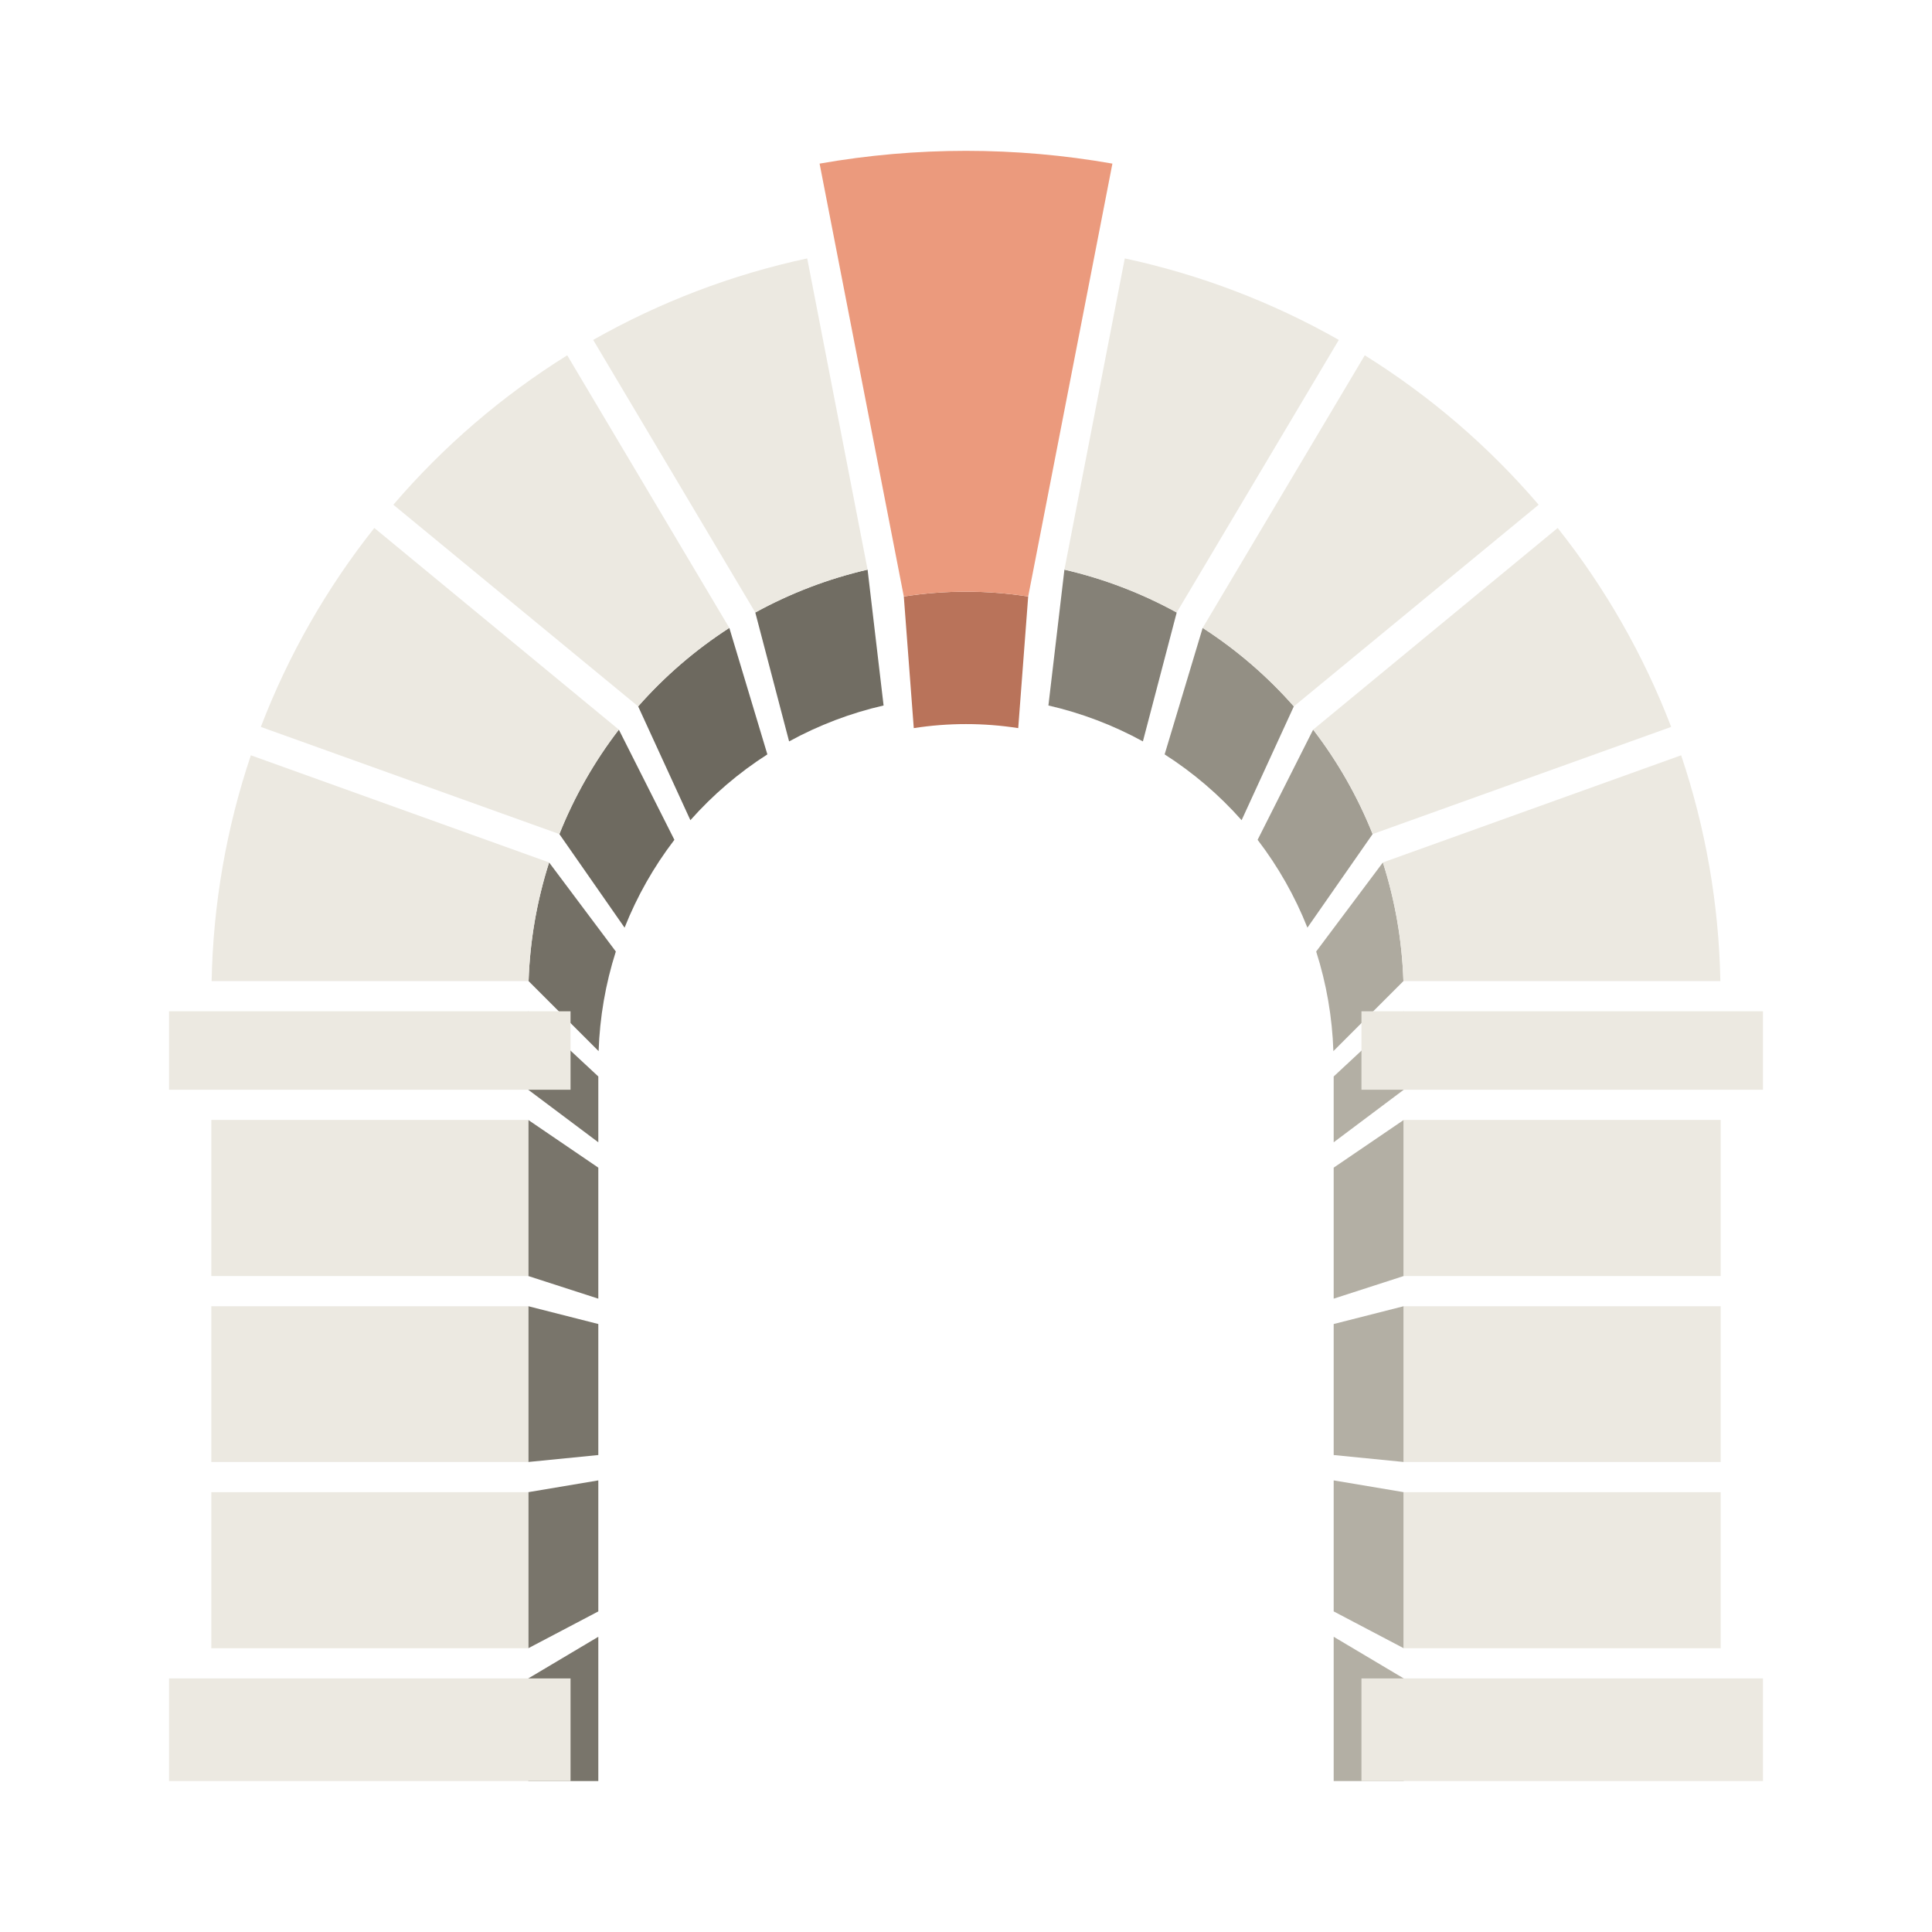
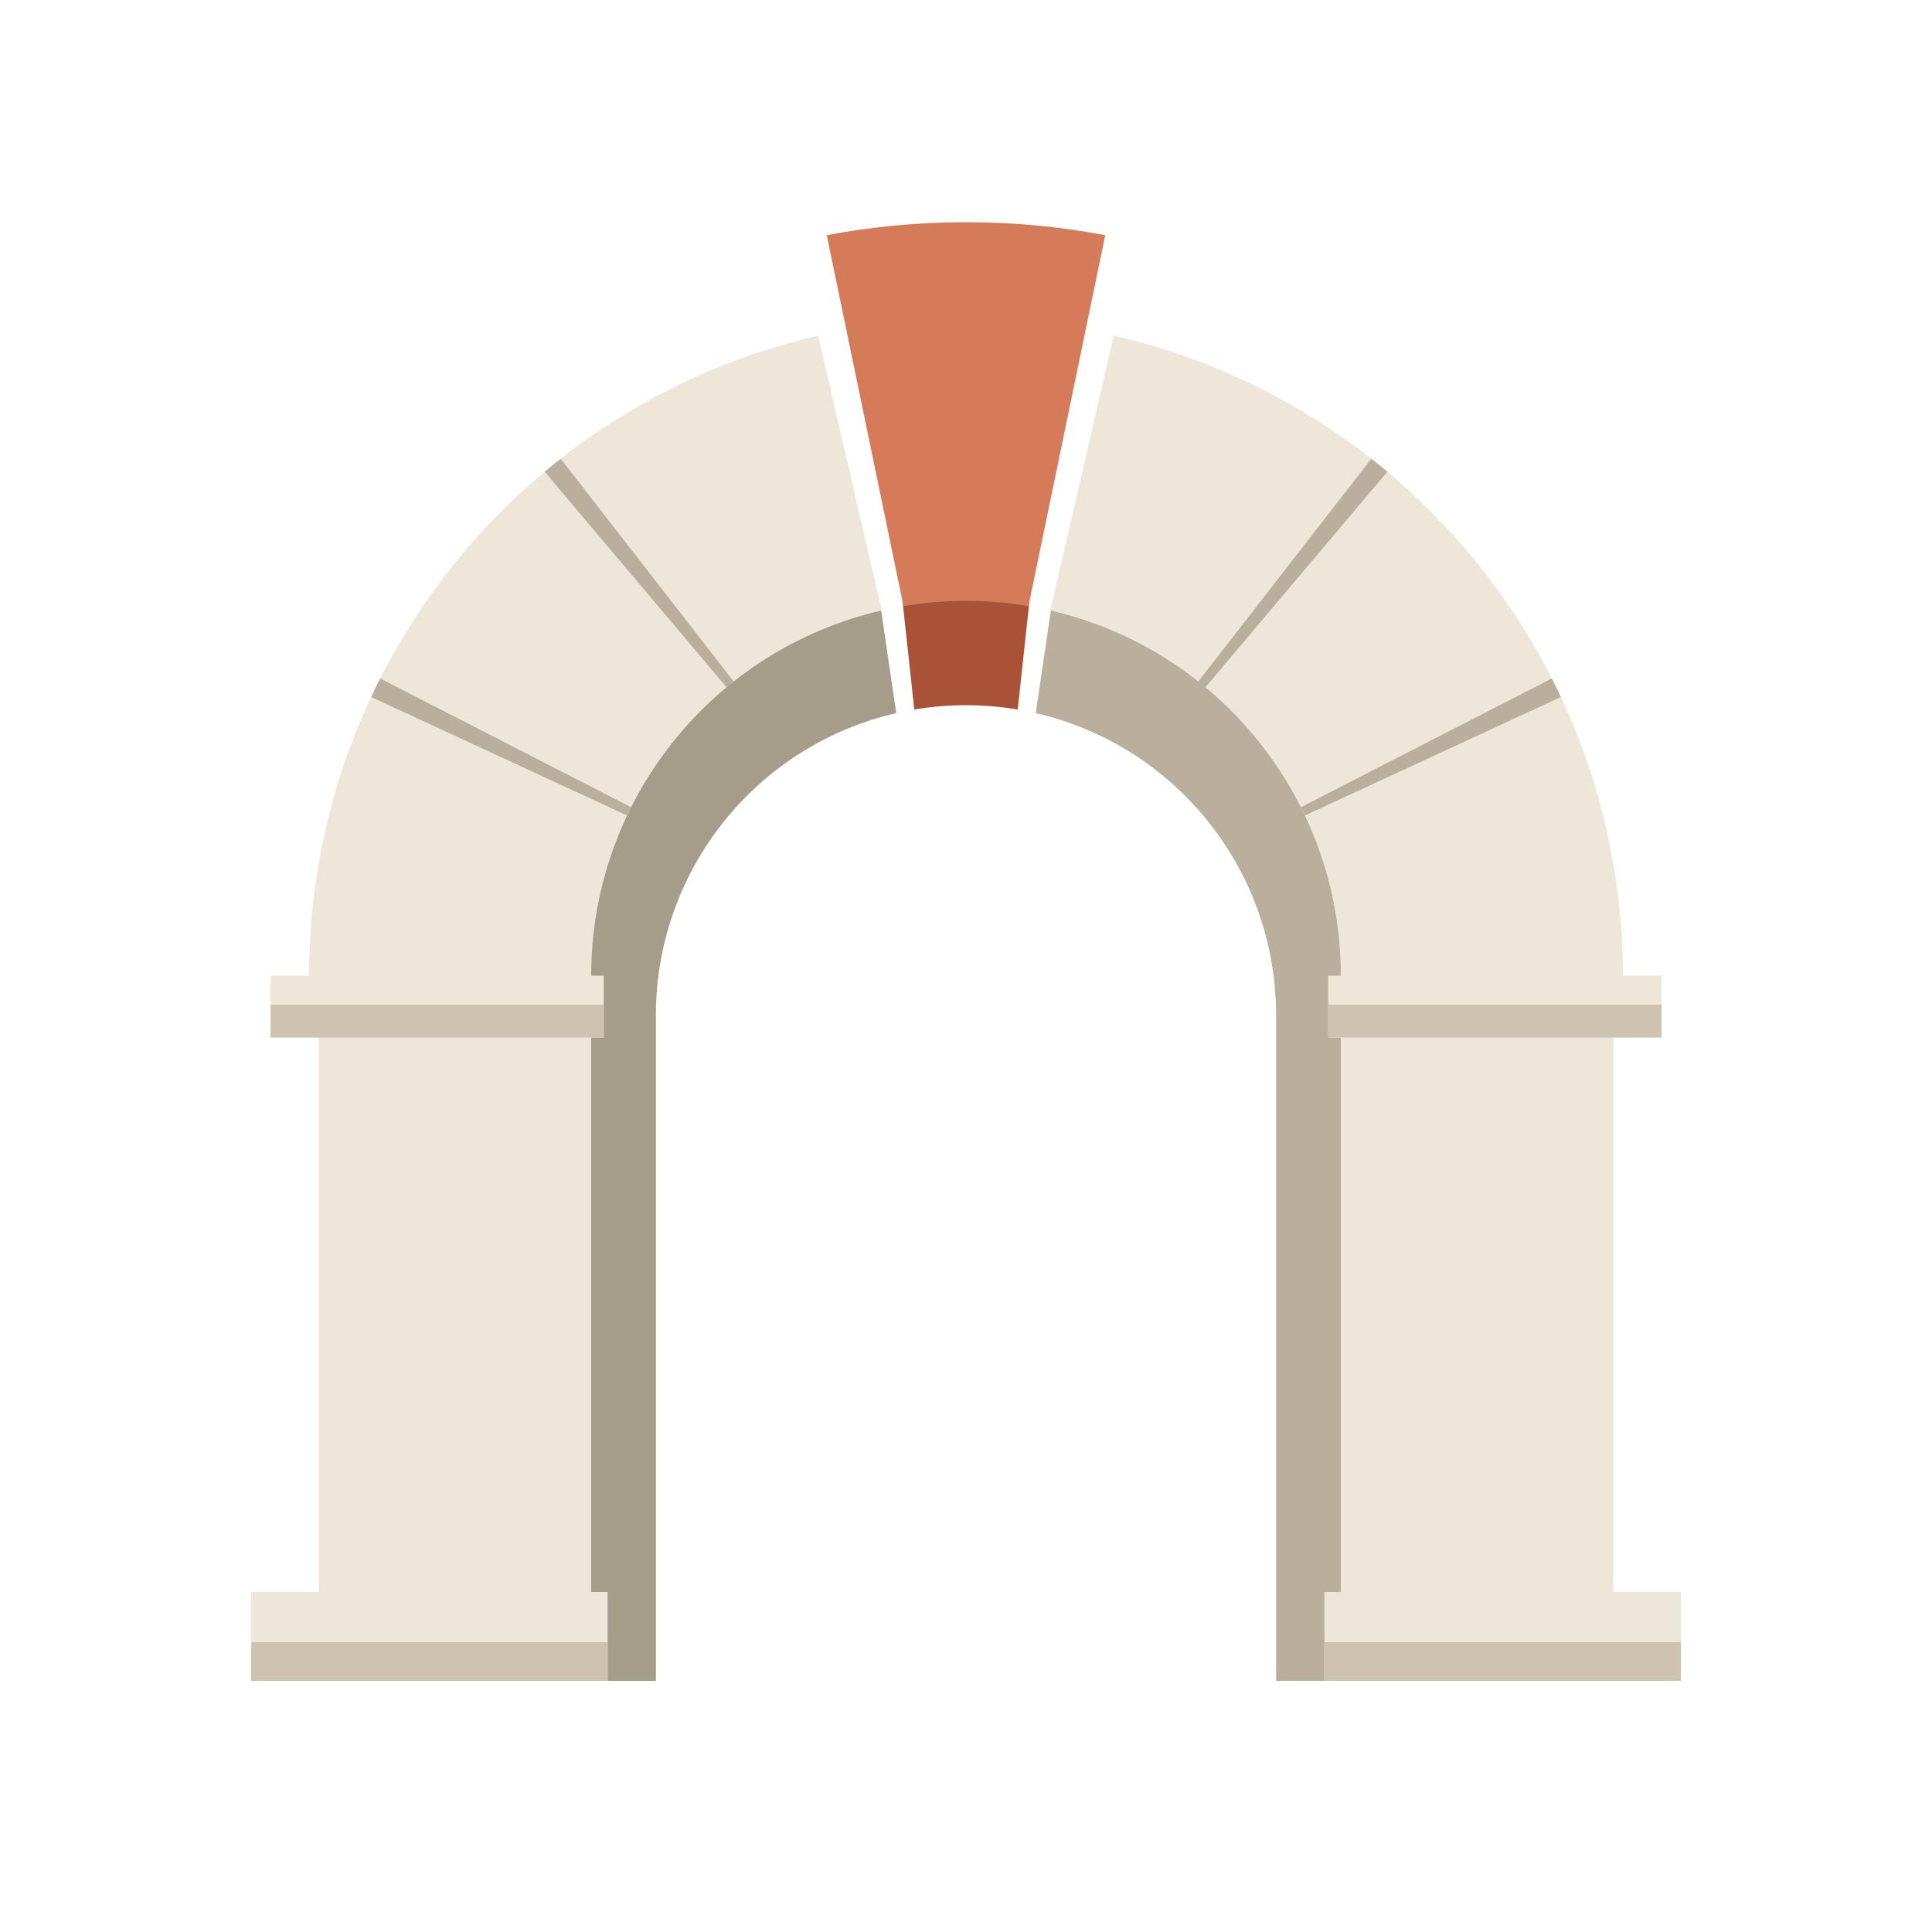
- <svg xmlns="http://www.w3.org/2000/svg" viewBox="0 0 64 64" role="img" aria-label="Atrium">
-   <path fill="#aeaa9f" d="M46.49 32.5A14.5 14.5 0 0 0 45.81 28.57L43.6 31.52A12.18 12.18 0 0 1 44.17 34.82Z" />
-   <path fill="#a19d92" d="M45.47 27.63A14.5 14.5 0 0 0 43.5 24.17L41.66 27.82A12.18 12.18 0 0 1 43.31 30.73Z" />
-   <path fill="#938f84" d="M42.86 23.4A14.5 14.5 0 0 0 39.84 20.8L38.58 24.99A12.18 12.18 0 0 1 41.13 27.17Z" />
-   <path fill="#858177" d="M38.98 20.29A14.5 14.5 0 0 0 35.26 18.87L34.73 23.37A12.18 12.18 0 0 1 37.86 24.56Z" />
-   <path fill="#716d63" d="M28.74 18.87A14.5 14.5 0 0 0 25.02 20.29L26.14 24.56A12.18 12.18 0 0 1 29.27 23.37Z" />
-   <path fill="#6d695f" d="M24.16 20.8A14.5 14.5 0 0 0 21.14 23.4L22.87 27.17A12.18 12.18 0 0 1 25.42 24.99Z" />
-   <path fill="#6e6a60" d="M20.5 24.17A14.5 14.5 0 0 0 18.53 27.63L20.69 30.73A12.18 12.18 0 0 1 22.34 27.82Z" />
-   <path fill="#747066" d="M18.19 28.57A14.5 14.5 0 0 0 17.51 32.5L19.83 34.82A12.18 12.18 0 0 1 20.4 31.52Z" />
-   <path fill="#b3afa4" d="M46.5 37.1L46.5 42.27L44.18 43.02L44.18 38.68Z" />
-   <path fill="#b3afa4" d="M46.5 43.27L46.5 48.43L44.18 48.2L44.18 43.86Z" />
-   <path fill="#b3afa4" d="M46.5 49.43L46.5 54.6L44.18 53.38L44.18 49.04Z" />
-   <path fill="#b3afa4" d="M46.5 33.5L46.5 36.1L44.18 37.84L44.18 35.66Z" />
-   <path fill="#b3afa4" d="M46.5 55.6L46.5 59L44.18 59L44.18 54.22Z" />
-   <path fill="#79756b" d="M17.5 37.1L17.5 42.27L19.82 43.02L19.82 38.68Z" />
-   <path fill="#79756b" d="M17.5 43.27L17.5 48.43L19.82 48.2L19.82 43.86Z" />
-   <path fill="#79756b" d="M17.5 49.43L17.5 54.6L19.82 53.38L19.82 49.04Z" />
-   <path fill="#79756b" d="M17.5 33.5L17.5 36.1L19.82 37.84L19.82 35.66Z" />
-   <path fill="#79756b" d="M17.5 55.6L17.5 59L19.82 59L19.82 54.22Z" />
-   <path fill="#b9735a" d="M34.06 19.76A13.4 13.4 0 0 0 29.94 19.76L30.27 24.12A11.26 11.26 0 0 1 33.73 24.12Z" />
-   <path fill="#ece9e1" d="M56.99 32.5A25 25 0 0 0 55.69 25.02L45.81 28.57A14.5 14.5 0 0 1 46.49 32.5ZM55.36 24.08A25 25 0 0 0 51.6 17.49L43.5 24.17A14.5 14.5 0 0 1 45.47 27.63ZM50.97 16.72A25 25 0 0 0 45.21 11.77L39.84 20.8A14.5 14.5 0 0 1 42.86 23.4ZM44.35 11.26A25 25 0 0 0 37.26 8.56L35.26 18.87A14.5 14.5 0 0 1 38.98 20.29ZM26.74 8.56A25 25 0 0 0 19.65 11.26L25.02 20.29A14.5 14.5 0 0 1 28.74 18.87ZM18.79 11.77A25 25 0 0 0 13.03 16.72L21.14 23.4A14.5 14.5 0 0 1 24.16 20.8ZM12.4 17.49A25 25 0 0 0 8.64 24.08L18.53 27.63A14.5 14.5 0 0 1 20.5 24.17ZM8.31 25.02A25 25 0 0 0 7.01 32.5L17.51 32.5A14.5 14.5 0 0 1 18.19 28.57ZM5.6 33.5H18.9V36.1H5.6ZM7 37.1H17.5V42.27H7ZM7 43.27H17.5V48.43H7ZM7 49.43H17.5V54.6H7ZM5.6 55.6H18.9V59H5.6ZM45.1 33.5H58.4V36.1H45.1ZM46.5 37.1H57V42.27H46.5ZM46.5 43.27H57V48.43H46.5ZM46.5 49.43H57V54.6H46.5ZM45.1 55.6H58.4V59H45.1Z" />
-   <path fill="#eb9a7d" d="M36.85 5.42A28 28 0 0 0 27.15 5.42L29.94 19.76A13.4 13.4 0 0 1 34.06 19.76Z" />
+ <svg xmlns="http://www.w3.org/2000/svg" viewBox="0 0 100 100" role="img" aria-label="Atrium">
+   <path fill="#A69C8A" d="M45.557 31.256A19.75 19.75 0 0 0 30.25 50.5L30.25 53.7V82.4H31.1V87H33.95V52.55A16.05 16.05 0 0 1 46.39 36.911Z" />
+   <g transform="translate(100 0) scale(-1 1)">
+     <path fill="#B9AF9C" d="M45.557 31.256A19.75 19.75 0 0 0 30.25 50.5L30.25 53.7V82.4H31.1V87H33.95V52.55A16.05 16.05 0 0 1 46.39 36.911Z" />
+   </g>
+   <path fill="#EDE6D9" d="M42.352 17.371A34 34 0 0 0 16 50.5H14 V53.7H16.5V82.4H13V87H31.45V82.4H30.6V53.7H31.25V50.5H30.6A19.4 19.4 0 0 1 45.636 31.597Z" />
+   <path fill="#BAAE9C" d="M28.191 24.416A34 34 0 0 1 29.021 23.744L37.976 35.275A19.4 19.4 0 0 0 37.608 35.574Z" />
+   <path fill="#BAAE9C" d="M19.211 36.077A34 34 0 0 1 19.679 35.117L32.669 41.783A19.4 19.4 0 0 0 32.461 42.209Z" />
+   <path fill="#CEC3B1" d="M14 52H31.25V53.7H14ZM13 85H31.45V87H13Z" />
+   <g transform="translate(100 0) scale(-1 1)">
+     <path fill="#EDE6D9" d="M42.352 17.371A34 34 0 0 0 16 50.5H14 V53.7H16.5V82.4H13V87H31.45V82.4H30.6V53.7H31.25V50.5H30.6A19.4 19.4 0 0 1 45.636 31.597Z" />
+     <path fill="#BAAE9C" d="M28.191 24.416A34 34 0 0 1 29.021 23.744L37.976 35.275A19.4 19.4 0 0 0 37.608 35.574Z" />
+     <path fill="#BAAE9C" d="M19.211 36.077A34 34 0 0 1 19.679 35.117L32.669 41.783A19.4 19.4 0 0 0 32.461 42.209Z" />
+     <path fill="#CEC3B1" d="M14 52H31.25V53.7H14ZM13 85H31.45V87H13Z" />
+   </g>
+   <path fill="#A95238" d="M46.706 31.027A19.75 19.75 0 0 1 53.294 31.027L52.677 36.725A16.05 16.05 0 0 0 47.323 36.725Z" />
+   <path fill="#D67B5A" d="M42.792 12.172A39 39 0 0 1 57.208 12.172L53.235 31.372A19.4 19.4 0 0 0 46.765 31.372Z" />
</svg>
